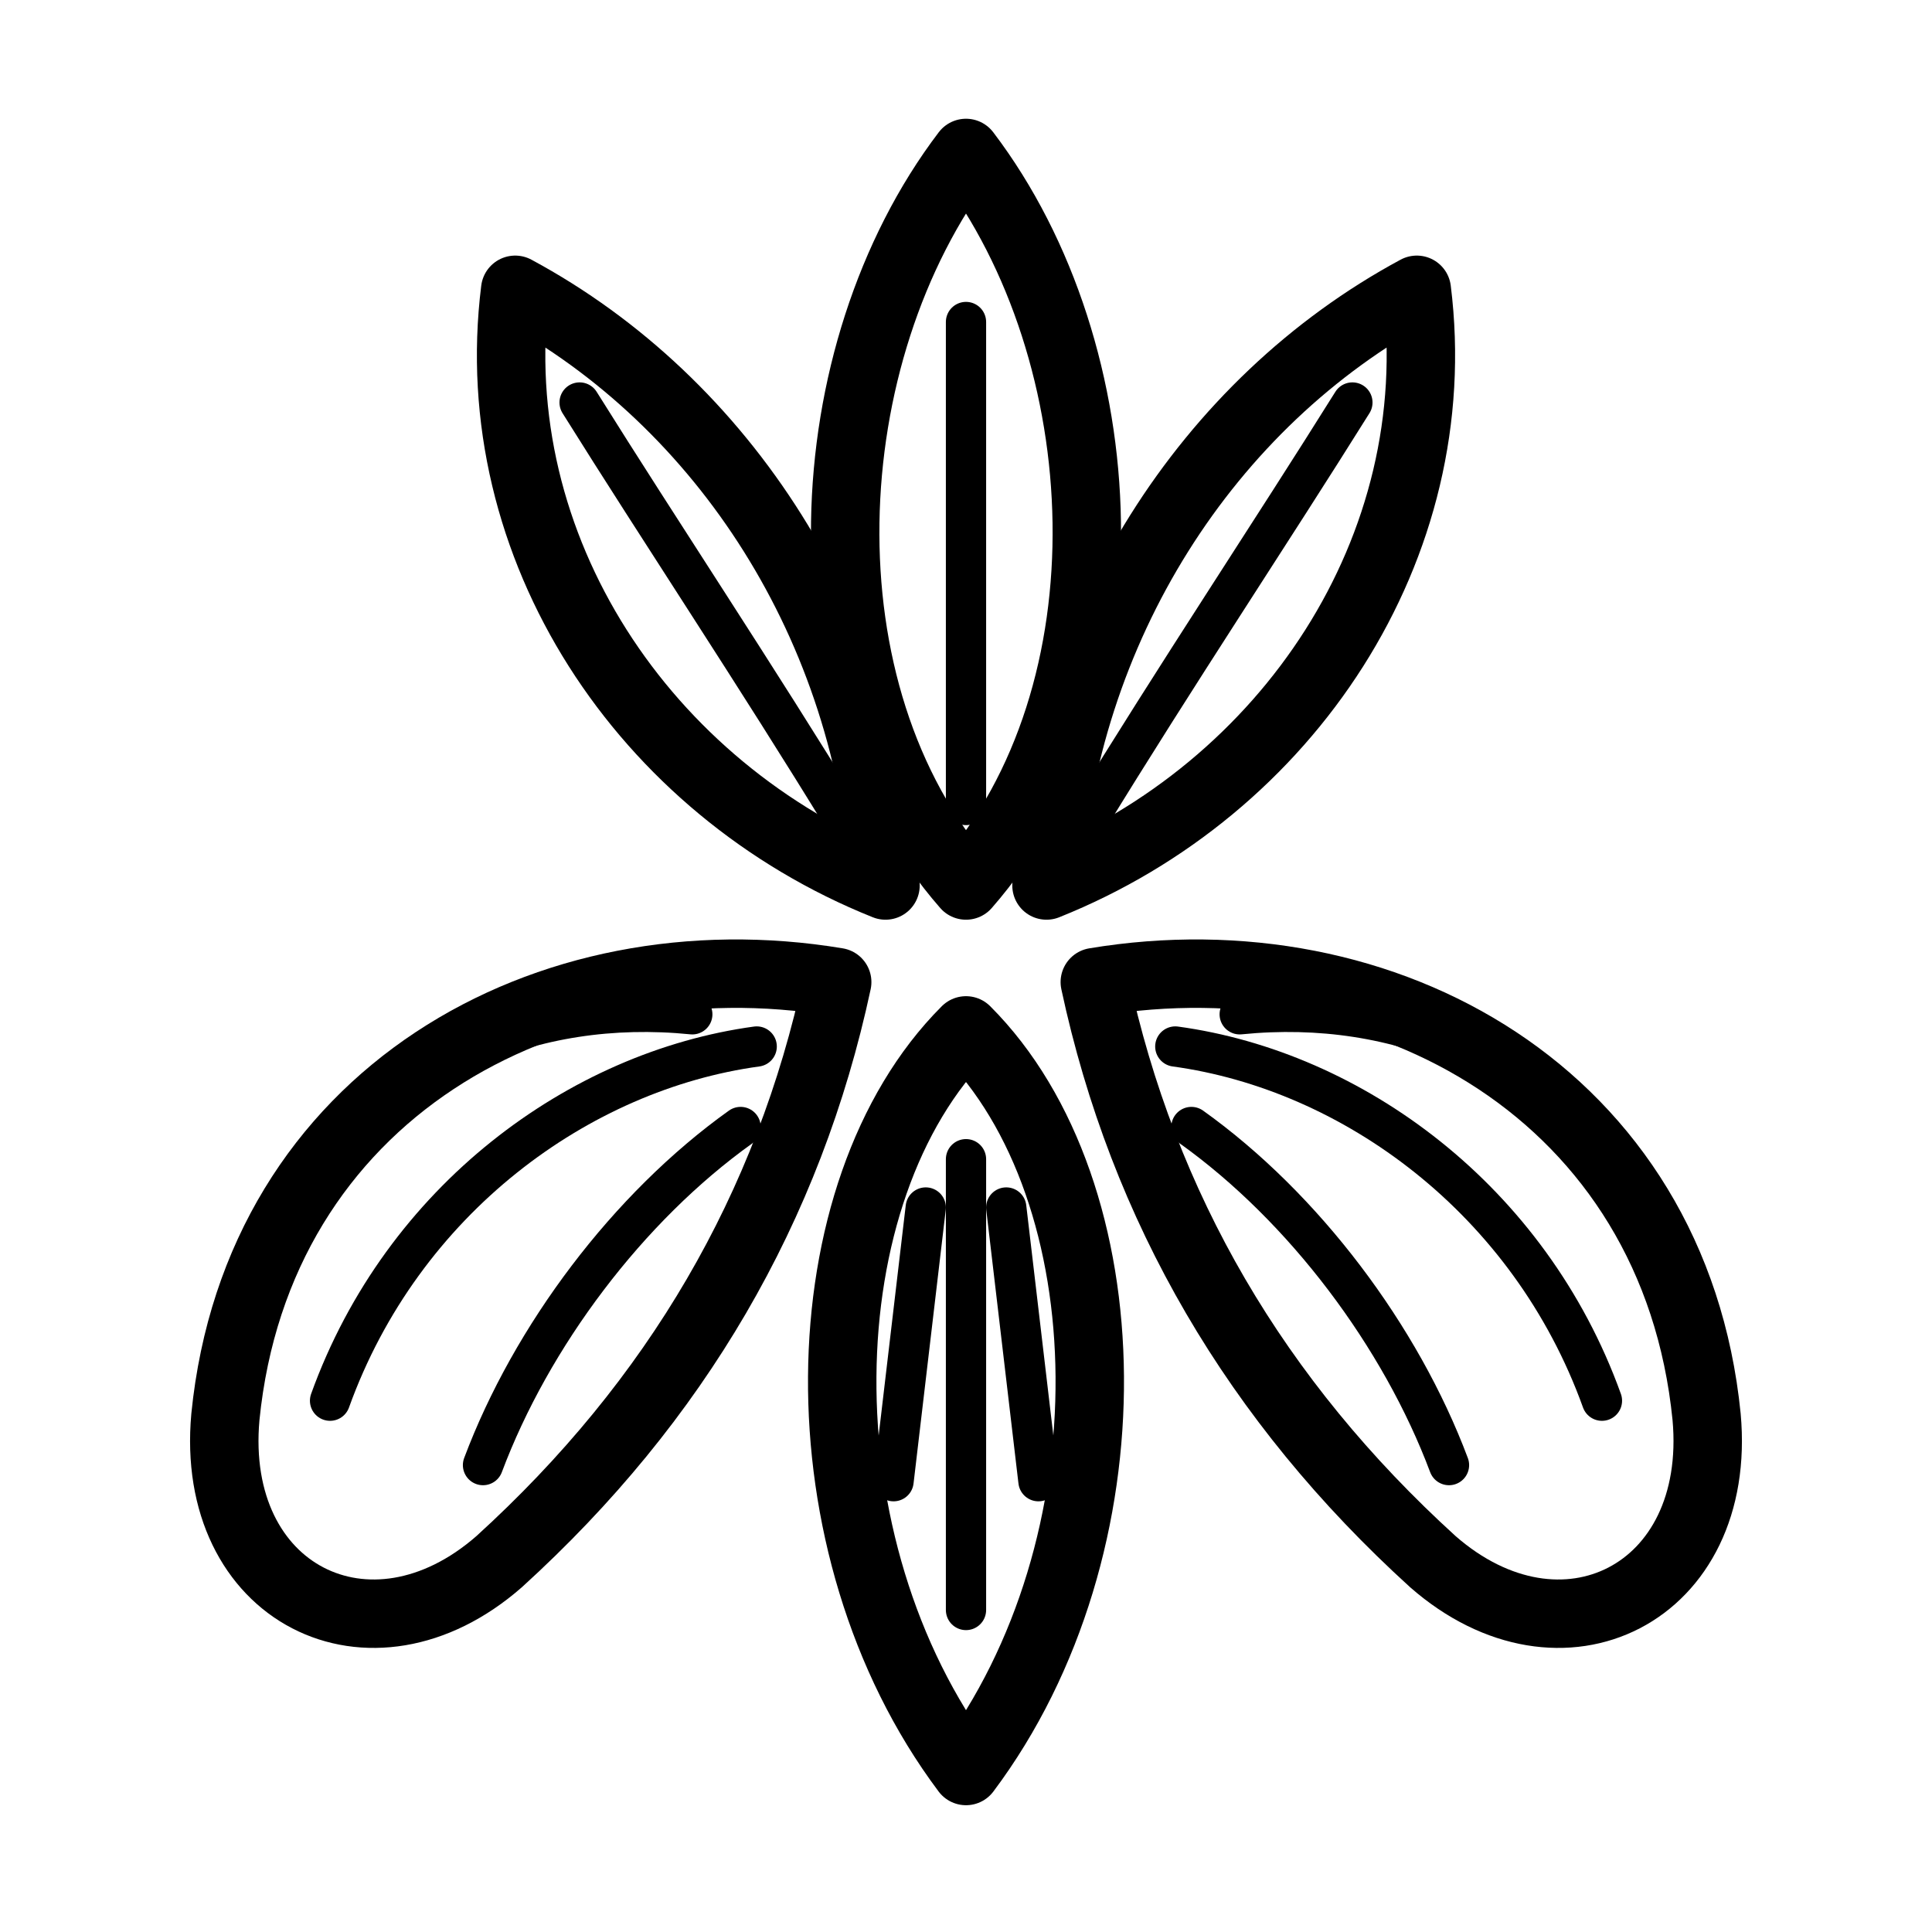
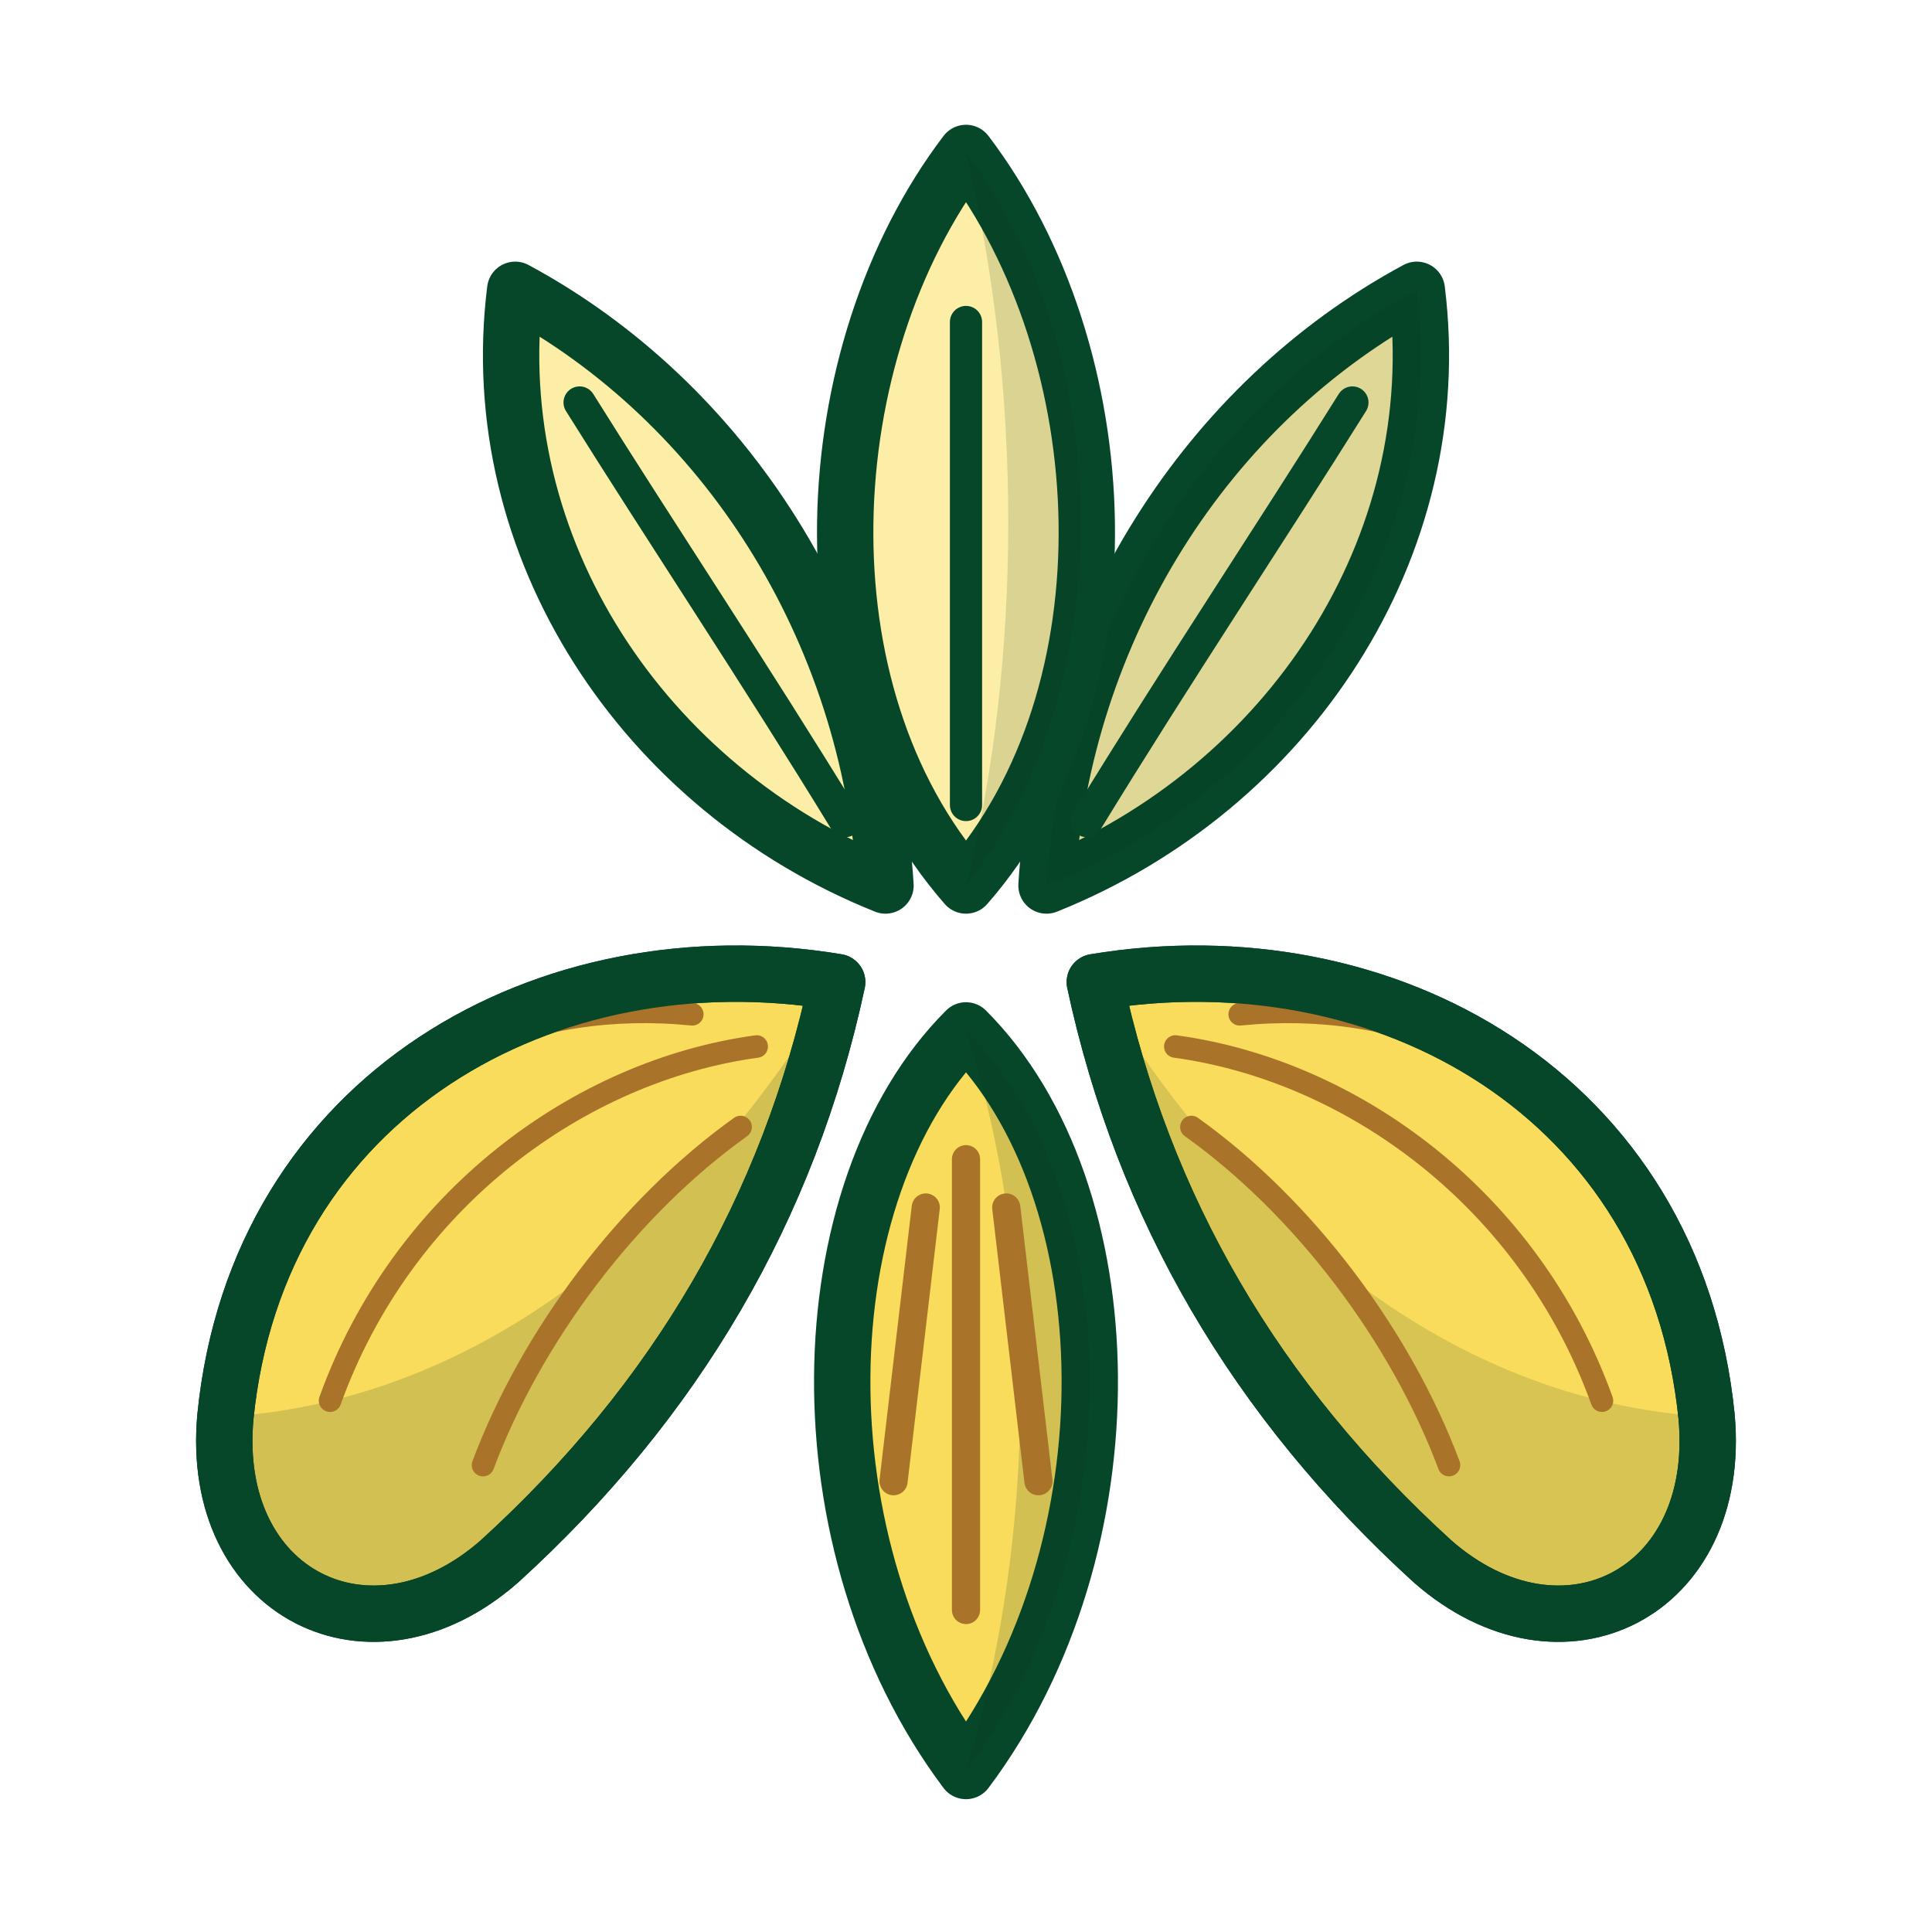
<svg xmlns="http://www.w3.org/2000/svg" width="24" height="24" viewBox="0 0 24 24">
-   <g fill="none" stroke="#000000" stroke-width="0.85" stroke-linecap="round" stroke-linejoin="round">
-     <path d="M12,11 C9.9,8.6 10.1,4.4 12,1.9 C13.9,4.4 14.1,8.6 12,11 Z" />
-     <path d="M12,10 L12,4" stroke-width="0.5" />
-     <path d="M11,11 C8,9.8 6,6.8 6.4,3.6 C9,5 10.8,7.8 11,11 Z" />
-     <path d="M 13,11 C 16,9.8 18,6.8 17.6,3.6 C 15,5 13.2,7.8 13,11 Z" />
-     <path d="M10.5,10.2 C9.4,8.4 8.2,6.6 7.2,5" stroke-width="0.5" />
-     <path d="M 13.5,10.2 C 14.6,8.4 15.8,6.6 16.8,5" stroke-width="0.5" />
-     <path d="M10.4,12.2 C6.8,11.6 3.2,13.6 2.8,17.6 C2.6,19.8 4.6,20.8 6.2,19.4 C8.4,17.4 9.8,15 10.4,12.2 Z" />
-     <path d="M 13.6,12.2 C 17.2,11.6 20.8,13.6 21.2,17.6 C 21.4,19.8 19.4,20.8 17.8,19.4 C 15.6,17.4 14.2,15 13.6,12.2 Z" />
-     <path d="M9.4,13 C7.2,13.3 5,14.9 4.1,17.4" stroke-width="0.5" />
-     <path d="M 14.6,13 C 16.8,13.3 19,14.9 19.9,17.4" stroke-width="0.5" />
-     <path d="M9.2,14 C7.8,15 6.6,16.6 6,18.2" stroke-width="0.5" />
-     <path d="M 14.8,14 C 16.2,15 17.4,16.6 18,18.2" stroke-width="0.5" />
-     <path d="M8.6,12.6 C6.6,12.4 4.8,13.2 3.8,14.8" stroke-width="0.5" />
-     <path d="M 15.4,12.6 C 17.4,12.4 19.2,13.2 20.2,14.8" stroke-width="0.5" />
-     <path d="M12,12.8 C10,14.8 9.9,19.2 12,22 C14.1,19.2 14,14.8 12,12.8 Z" />
-     <path d="M12,14.4 L12,20" stroke-width="0.5" />
-     <path d="M11.5,15 L11.1,18.4" stroke-width="0.5" />
-     <path d="M12.5,15 L12.9,18.4" stroke-width="0.5" />
+   <g stroke-linecap="round" stroke-linejoin="round">
+     <path d="M11,11 C8,9.8 6,6.8 6.4,3.6 C9,5 10.8,7.8 11,11 Z" fill="#FCEEA6" stroke="#06472A" stroke-width="0.7" />
+     <path d="M 13,11 C 16,9.8 18,6.8 17.6,3.6 C 15,5 13.2,7.8 13,11 Z" fill="#FCEEA6" stroke="#06472A" stroke-width="0.7" />
+     <path d="M 13,11 C 16,9.8 18,6.8 17.6,3.6 C 15,5 13.2,7.8 13,11 Z" fill="#0A2E1C" fill-opacity="0.12" stroke="none" />
+     <path d="M10.5,10.2 C9.4,8.4 8.2,6.6 7.2,5" fill="none" stroke="#06472A" stroke-width="0.4" />
+     <path d="M 13.5,10.2 C 14.6,8.4 15.8,6.6 16.8,5" fill="none" stroke="#06472A" stroke-width="0.4" />
+     <path d="M12,11 C9.9,8.6 10.1,4.4 12,1.9 C13.9,4.4 14.1,8.6 12,11 Z" fill="#FCEEA6" stroke="#06472A" stroke-width="0.7" />
+     <path d="M12,11 C13.9,8.6 13.9,4.4 12,1.9 C12.7,4.8 12.7,8.2 12,11 Z" fill="#0A2E1C" fill-opacity="0.14" stroke="none" />
+     <path d="M12,10 L12,4" fill="none" stroke="#06472A" stroke-width="0.4" />
+     <path d="M10.4,12.2 C6.8,11.6 3.2,13.6 2.8,17.6 C2.6,19.8 4.6,20.8 6.2,19.4 C8.4,17.4 9.8,15 10.4,12.2 Z" fill="#F9DC5C" stroke="#06472A" stroke-width="0.7" />
+     <path d="M 13.6,12.2 C 17.2,11.6 20.8,13.6 21.2,17.6 C 21.4,19.8 19.4,20.8 17.8,19.4 C 15.6,17.4 14.2,15 13.6,12.2 Z" fill="#F9DC5C" stroke="#06472A" stroke-width="0.7" />
+     <path d="M2.8,17.6 C2.6,19.8 4.6,20.8 6.2,19.4 C8.4,17.4 9.8,15 10.4,12.2 C8.6,15.2 6,17.4 2.8,17.6 Z" fill="#0A2E1C" fill-opacity="0.16" stroke="none" />
+     <path d="M 21.2,17.6 C 21.4,19.8 19.4,20.8 17.8,19.4 C 15.6,17.4 14.2,15 13.6,12.2 C 15.4,15.2 18,17.4 21.2,17.6 Z" fill="#0A2E1C" fill-opacity="0.14" stroke="none" />
+     <path d="M9.4,13 C7.2,13.3 5,14.9 4.1,17.4" fill="none" stroke="#A9742A" stroke-width="0.28" />
+     <path d="M9.2,14 C7.8,15 6.6,16.6 6,18.2" fill="none" stroke="#A9742A" stroke-width="0.28" />
+     <path d="M8.6,12.6 C6.6,12.4 4.8,13.2 3.8,14.8" fill="none" stroke="#A9742A" stroke-width="0.28" />
+     <path d="M 14.6,13 C 16.8,13.3 19,14.9 19.9,17.4" fill="none" stroke="#A9742A" stroke-width="0.28" />
+     <path d="M 14.8,14 C 16.2,15 17.4,16.6 18,18.2" fill="none" stroke="#A9742A" stroke-width="0.28" />
+     <path d="M 15.4,12.6 C 17.4,12.4 19.2,13.2 20.2,14.8" fill="none" stroke="#A9742A" stroke-width="0.28" />
+     <path d="M10.4,12.2 C6.8,11.6 3.2,13.6 2.8,17.6 C2.6,19.8 4.6,20.8 6.2,19.4 C8.4,17.4 9.8,15 10.4,12.2 Z" fill="none" stroke="#06472A" stroke-width="0.7" />
+     <path d="M 13.6,12.2 C 17.2,11.6 20.8,13.6 21.2,17.6 C 21.4,19.8 19.4,20.8 17.8,19.4 C 15.6,17.4 14.2,15 13.6,12.2 Z" fill="none" stroke="#06472A" stroke-width="0.7" />
+     <path d="M12,12.8 C10,14.8 9.9,19.2 12,22 C14.1,19.2 14,14.8 12,12.8 Z" fill="#F9DC5C" stroke="#06472A" stroke-width="0.7" />
+     <path d="M12,12.8 C14,14.8 14.1,19.2 12,22 C12.9,19 12.9,15.6 12,12.8 Z" fill="#0A2E1C" fill-opacity="0.16" stroke="none" />
+     <path d="M12,14.4 L12,20" fill="none" stroke="#A9742A" stroke-width="0.35" />
+     <path d="M11.5,15 L11.1,18.4" fill="none" stroke="#A9742A" stroke-width="0.35" />
+     <path d="M12.5,15 L12.9,18.4" fill="none" stroke="#A9742A" stroke-width="0.35" />
  </g>
</svg>
